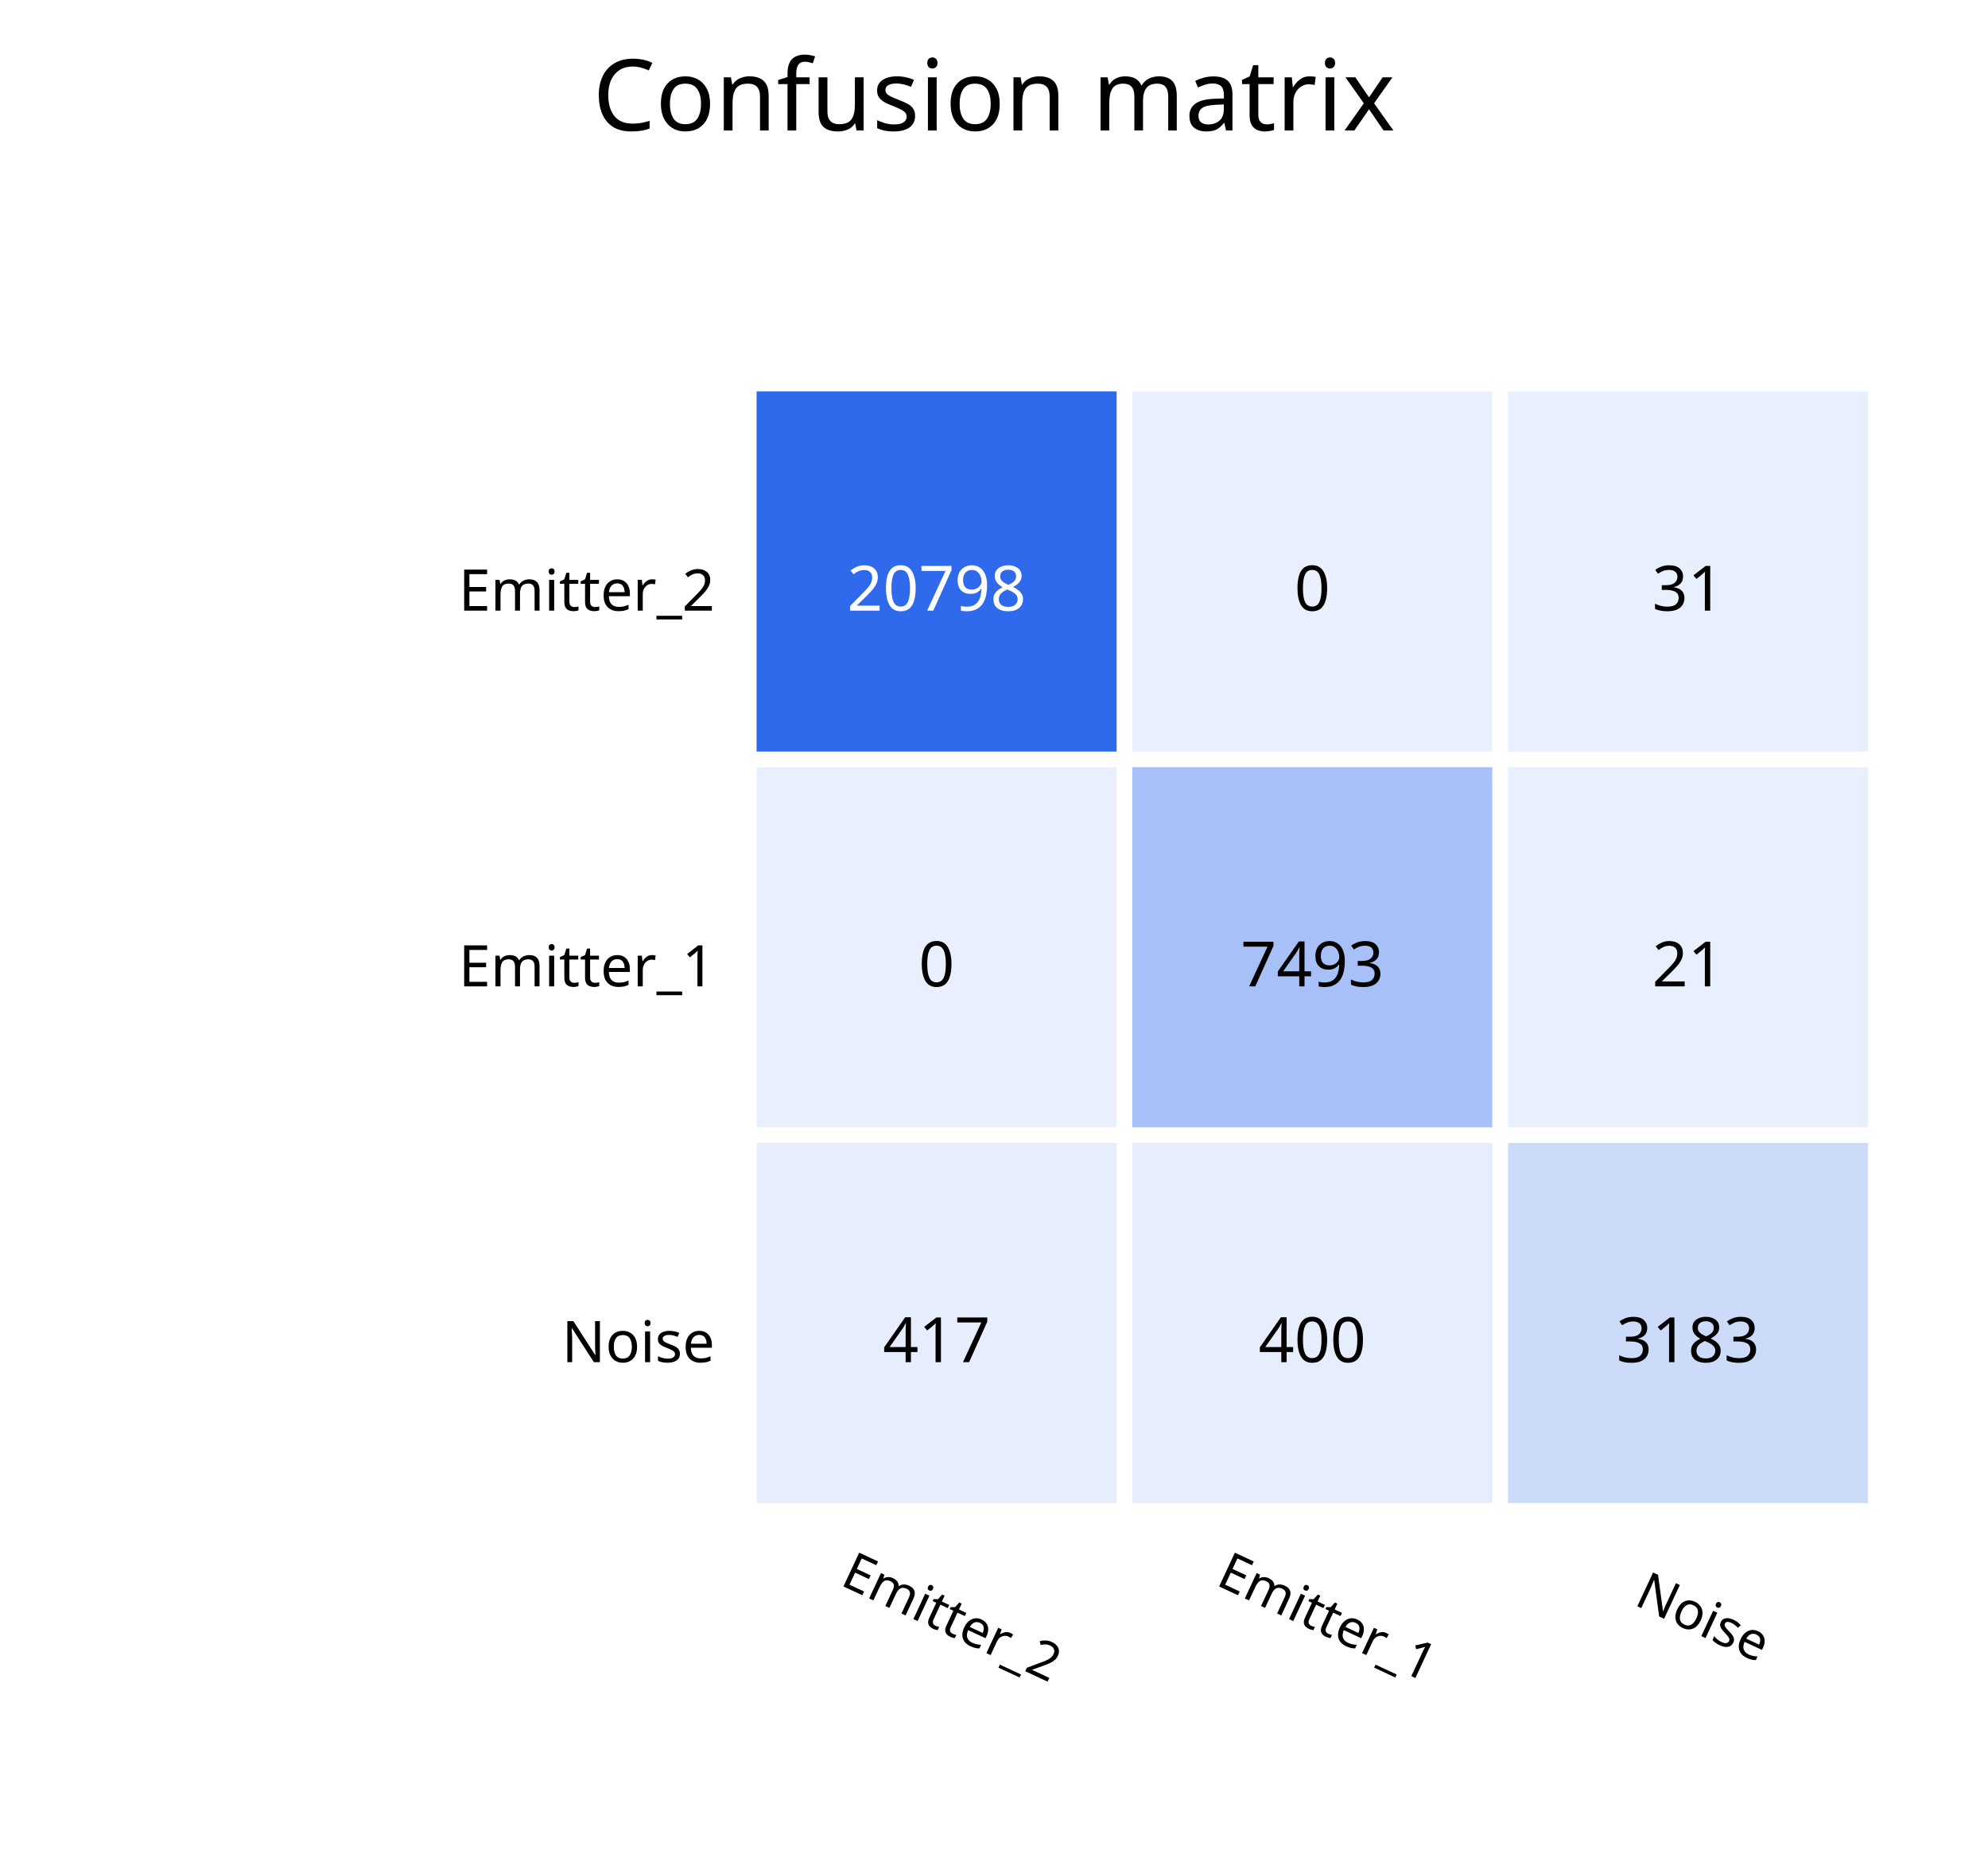
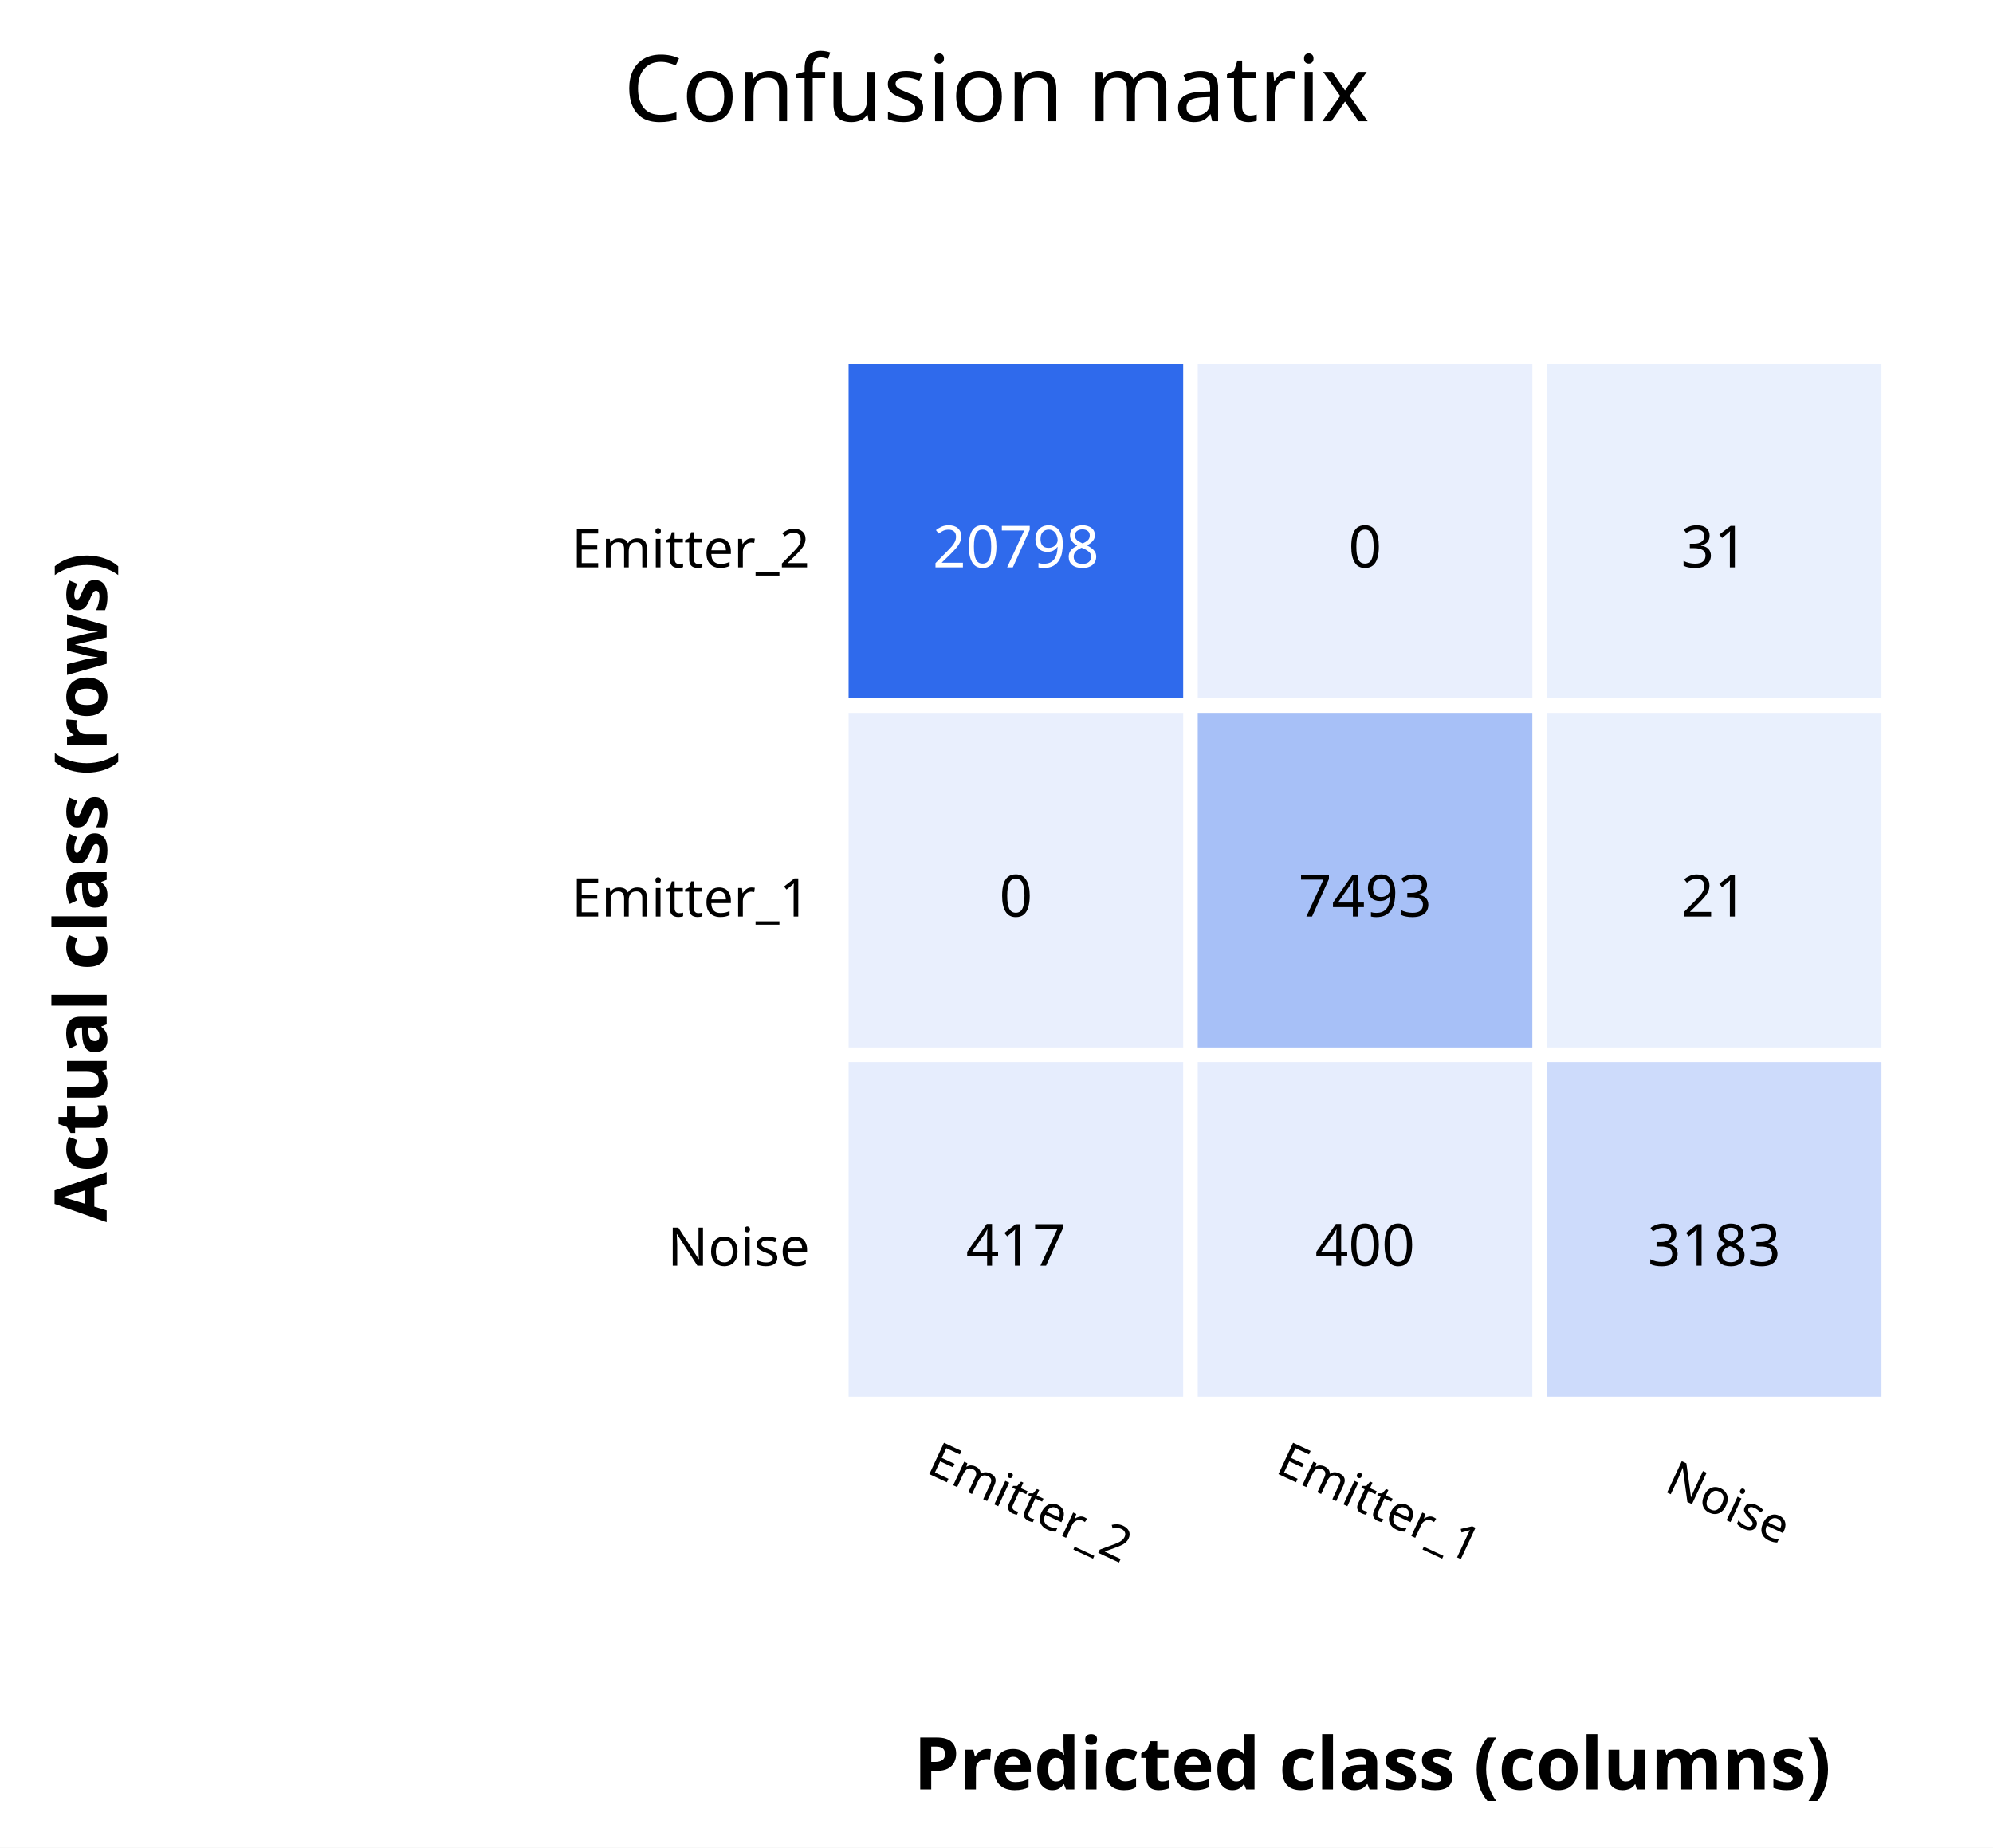
- <svg xmlns="http://www.w3.org/2000/svg" width="381" height="356">
+ <svg xmlns="http://www.w3.org/2000/svg" width="411" height="381">
  <rect width="100%" height="100%" fill="white" />
-   <text x="190.5" y="25" text-anchor="middle" font-family="sans-serif" font-size="19">Confusion matrix</text>
-   <text x="137" y="117" text-anchor="end" font-family="sans-serif" font-size="11">Emitter_2</text>
-   <text x="181.0" y="313" text-anchor="middle" font-family="sans-serif" font-size="10" transform="rotate(25 181.0 313)">Emitter_2</text>
-   <rect x="145" y="75" width="69" height="69" fill="#2563eb" fill-opacity="0.950" />
-   <text x="179.5" y="117" text-anchor="middle" font-family="sans-serif" font-size="12" fill="white">20798</text>
-   <rect x="217" y="75" width="69" height="69" fill="#2563eb" fill-opacity="0.100" />
-   <text x="251.5" y="117" text-anchor="middle" font-family="sans-serif" font-size="12" fill="black">0</text>
-   <rect x="289" y="75" width="69" height="69" fill="#2563eb" fill-opacity="0.101" />
-   <text x="323.5" y="117" text-anchor="middle" font-family="sans-serif" font-size="12" fill="black">31</text>
-   <text x="137" y="189" text-anchor="end" font-family="sans-serif" font-size="11">Emitter_1</text>
-   <text x="253.0" y="313" text-anchor="middle" font-family="sans-serif" font-size="10" transform="rotate(25 253.0 313)">Emitter_1</text>
-   <rect x="145" y="147" width="69" height="69" fill="#2563eb" fill-opacity="0.100" />
-   <text x="179.5" y="189" text-anchor="middle" font-family="sans-serif" font-size="12" fill="black">0</text>
-   <rect x="217" y="147" width="69" height="69" fill="#2563eb" fill-opacity="0.406" />
-   <text x="251.5" y="189" text-anchor="middle" font-family="sans-serif" font-size="12" fill="black">7493</text>
-   <rect x="289" y="147" width="69" height="69" fill="#2563eb" fill-opacity="0.101" />
-   <text x="323.5" y="189" text-anchor="middle" font-family="sans-serif" font-size="12" fill="black">21</text>
-   <text x="137" y="261" text-anchor="end" font-family="sans-serif" font-size="11">Noise</text>
-   <text x="325.0" y="313" text-anchor="middle" font-family="sans-serif" font-size="10" transform="rotate(25 325.0 313)">Noise</text>
-   <rect x="145" y="219" width="69" height="69" fill="#2563eb" fill-opacity="0.117" />
-   <text x="179.5" y="261" text-anchor="middle" font-family="sans-serif" font-size="12" fill="black">417</text>
-   <rect x="217" y="219" width="69" height="69" fill="#2563eb" fill-opacity="0.116" />
-   <text x="251.5" y="261" text-anchor="middle" font-family="sans-serif" font-size="12" fill="black">400</text>
-   <rect x="289" y="219" width="69" height="69" fill="#2563eb" fill-opacity="0.230" />
-   <text x="323.5" y="261" text-anchor="middle" font-family="sans-serif" font-size="12" fill="black">3183</text>
+   <text x="205.5" y="25" text-anchor="middle" font-family="sans-serif" font-size="19">Confusion matrix</text>
+   <text x="283.0" y="369" text-anchor="middle" font-family="sans-serif" font-size="15" font-weight="bold">Predicted class (columns)</text>
+   <text x="22" y="183.0" text-anchor="middle" font-family="sans-serif" font-size="15" font-weight="bold" transform="rotate(-90 22 183.0)">Actual class (rows)</text>
+   <text x="167" y="117" text-anchor="end" font-family="sans-serif" font-size="11">Emitter_2</text>
+   <text x="211.0" y="313" text-anchor="middle" font-family="sans-serif" font-size="10" transform="rotate(25 211.0 313)">Emitter_2</text>
+   <rect x="175" y="75" width="69" height="69" fill="#2563eb" fill-opacity="0.950" />
+   <text x="209.5" y="117" text-anchor="middle" font-family="sans-serif" font-size="12" fill="white">20798</text>
+   <rect x="247" y="75" width="69" height="69" fill="#2563eb" fill-opacity="0.100" />
+   <text x="281.5" y="117" text-anchor="middle" font-family="sans-serif" font-size="12" fill="black">0</text>
+   <rect x="319" y="75" width="69" height="69" fill="#2563eb" fill-opacity="0.101" />
+   <text x="353.5" y="117" text-anchor="middle" font-family="sans-serif" font-size="12" fill="black">31</text>
+   <text x="167" y="189" text-anchor="end" font-family="sans-serif" font-size="11">Emitter_1</text>
+   <text x="283.0" y="313" text-anchor="middle" font-family="sans-serif" font-size="10" transform="rotate(25 283.0 313)">Emitter_1</text>
+   <rect x="175" y="147" width="69" height="69" fill="#2563eb" fill-opacity="0.100" />
+   <text x="209.5" y="189" text-anchor="middle" font-family="sans-serif" font-size="12" fill="black">0</text>
+   <rect x="247" y="147" width="69" height="69" fill="#2563eb" fill-opacity="0.406" />
+   <text x="281.5" y="189" text-anchor="middle" font-family="sans-serif" font-size="12" fill="black">7493</text>
+   <rect x="319" y="147" width="69" height="69" fill="#2563eb" fill-opacity="0.101" />
+   <text x="353.5" y="189" text-anchor="middle" font-family="sans-serif" font-size="12" fill="black">21</text>
+   <text x="167" y="261" text-anchor="end" font-family="sans-serif" font-size="11">Noise</text>
+   <text x="355.0" y="313" text-anchor="middle" font-family="sans-serif" font-size="10" transform="rotate(25 355.0 313)">Noise</text>
+   <rect x="175" y="219" width="69" height="69" fill="#2563eb" fill-opacity="0.117" />
+   <text x="209.5" y="261" text-anchor="middle" font-family="sans-serif" font-size="12" fill="black">417</text>
+   <rect x="247" y="219" width="69" height="69" fill="#2563eb" fill-opacity="0.116" />
+   <text x="281.5" y="261" text-anchor="middle" font-family="sans-serif" font-size="12" fill="black">400</text>
+   <rect x="319" y="219" width="69" height="69" fill="#2563eb" fill-opacity="0.230" />
+   <text x="353.5" y="261" text-anchor="middle" font-family="sans-serif" font-size="12" fill="black">3183</text>
</svg>
